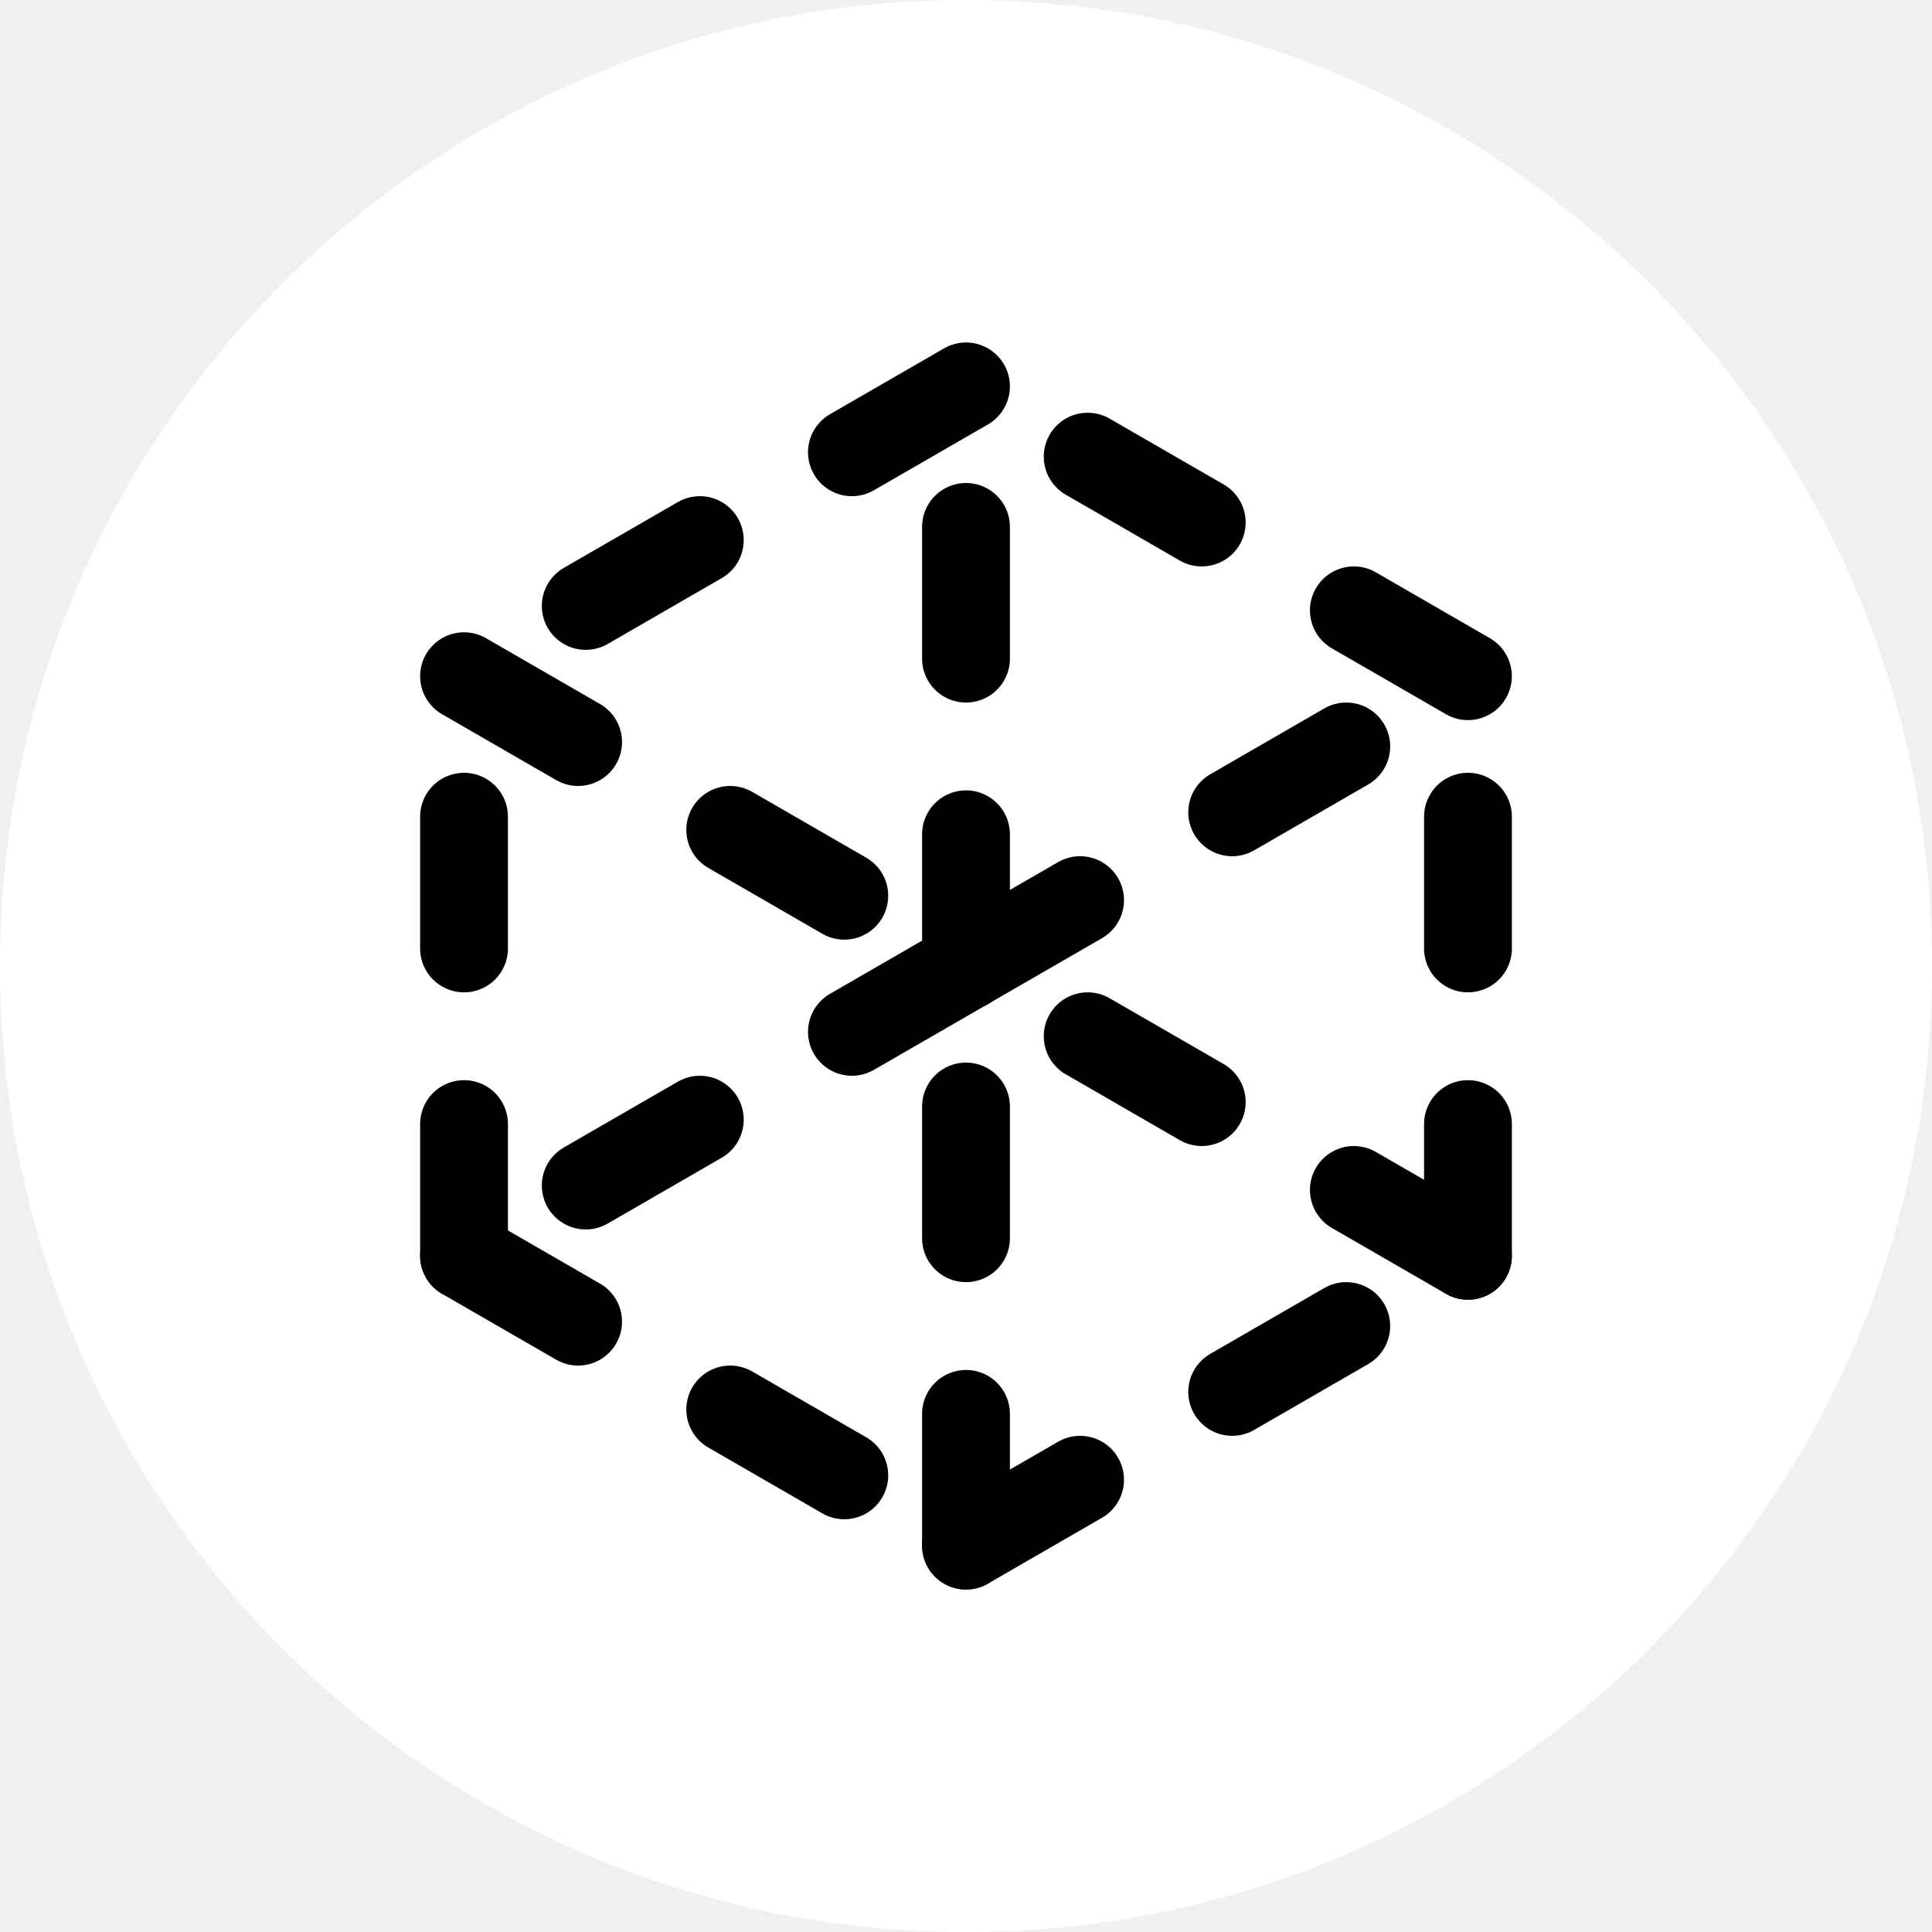
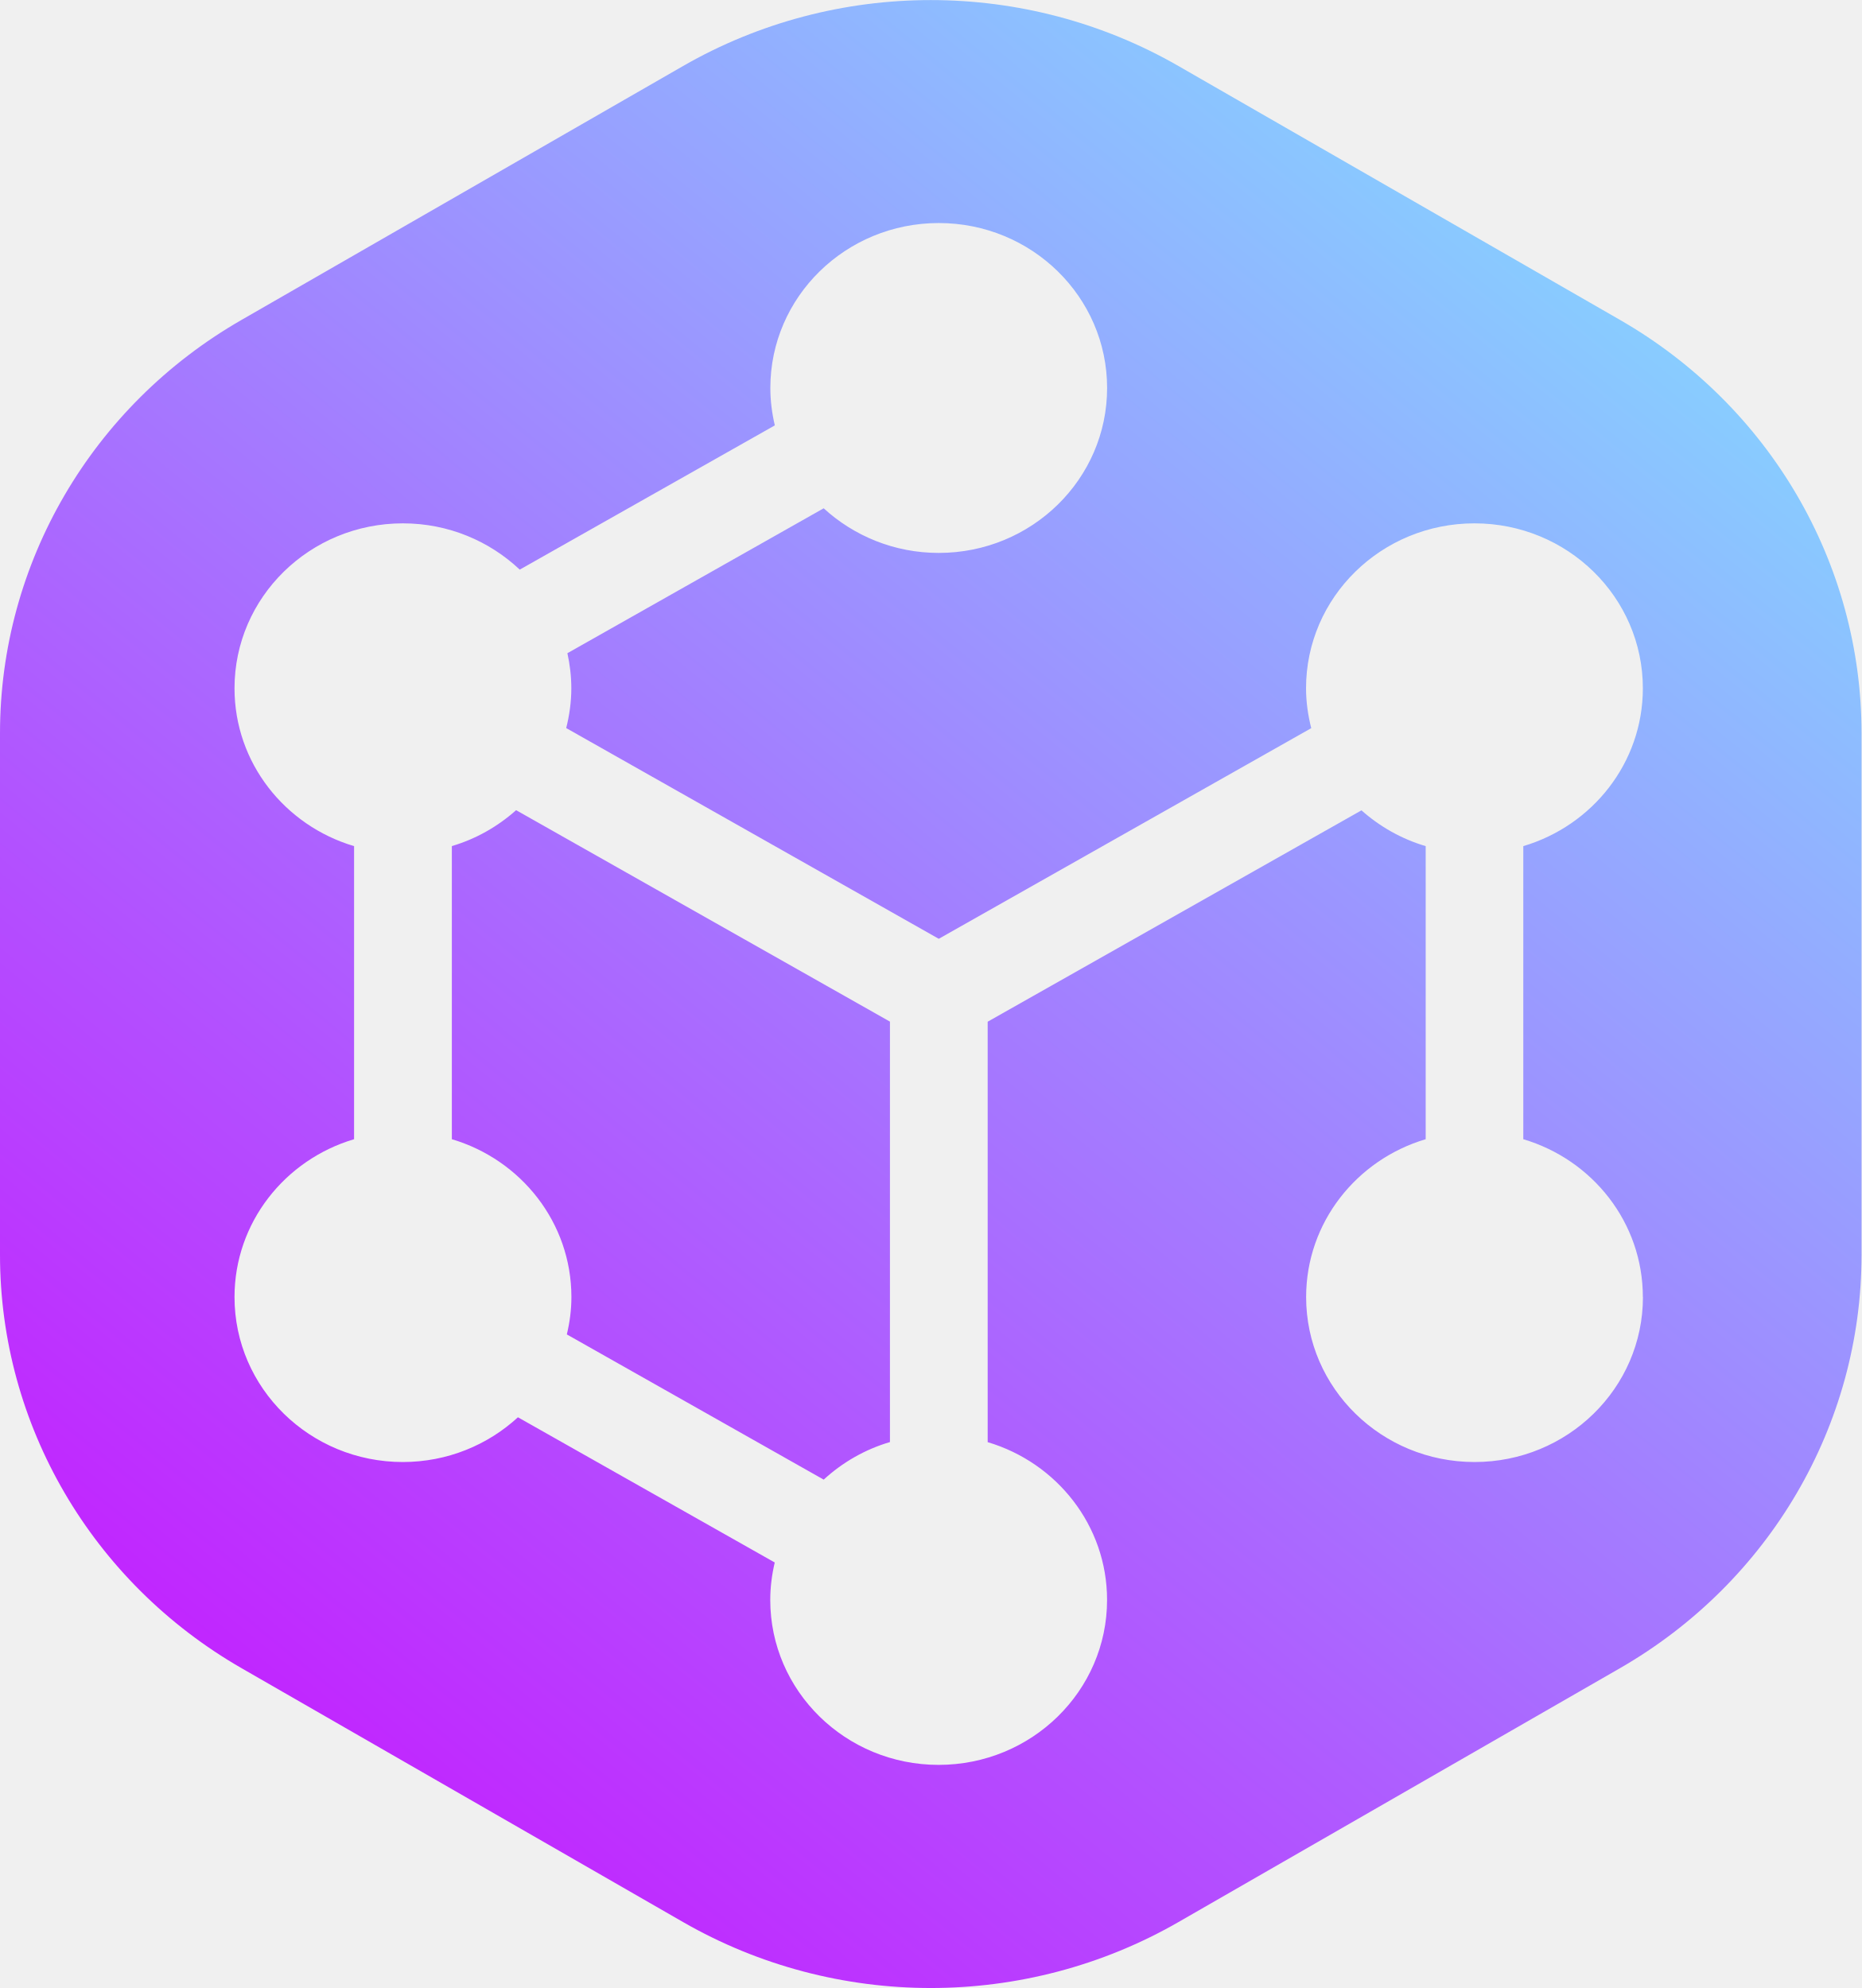
- <svg xmlns="http://www.w3.org/2000/svg" width="44" height="44" viewBox="0 0 44 44" fill="none">
-   <path d="M22 44C34.15 44 44 34.15 44 22C44 9.85 34.15 0 22 0C9.85 0 0 9.85 0 22C0 34.15 9.85 44 22 44Z" fill="white" />
-   <path d="M10.568 28.6L22 35.2" stroke="black" stroke-width="2" stroke-linecap="round" stroke-dasharray="3 4" />
-   <path d="M22 35.2L33.431 28.6" stroke="black" stroke-width="2" stroke-linecap="round" stroke-dasharray="3 4" />
-   <path d="M33.431 28.6L22 22" stroke="black" stroke-width="2" stroke-linecap="round" stroke-dasharray="3 4" />
-   <path d="M22 22L10.568 28.6" stroke="black" stroke-width="2" stroke-linecap="round" stroke-dasharray="3 4" />
-   <path d="M10.568 28.6V15.4" stroke="black" stroke-width="2" stroke-linecap="round" stroke-dasharray="3 4" />
-   <path d="M22 35.2V22" stroke="black" stroke-width="2" stroke-linecap="round" stroke-dasharray="3 4" />
-   <path d="M22 22V8.8" stroke="black" stroke-width="2" stroke-linecap="round" stroke-dasharray="3 4" />
-   <path d="M33.432 28.6V15.4" stroke="black" stroke-width="2" stroke-linecap="round" stroke-dasharray="3 4" />
-   <path d="M10.568 15.4L22 22" stroke="black" stroke-width="2" stroke-linecap="round" stroke-dasharray="3 4" />
-   <path d="M22 22L33.431 15.4" stroke="black" stroke-width="2" stroke-linecap="round" stroke-dasharray="3 4" />
-   <path d="M33.431 15.4L22 8.8" stroke="black" stroke-width="2" stroke-linecap="round" stroke-dasharray="3 4" />
-   <path d="M22 8.8L10.568 15.4" stroke="black" stroke-width="2" stroke-linecap="round" stroke-dasharray="3 4" />
+ <svg xmlns="http://www.w3.org/2000/svg" width="44" height="47" viewBox="0 0 44 47" fill="none">
+   <g clip-path="url(#clip0_143_118)">
+     <path d="M16.145 1.561C19.76 -0.518 24.24 -0.518 27.855 1.561L38.289 7.562C41.828 9.597 44 13.316 44 17.334V29.668C44 33.686 41.826 37.404 38.289 39.44L27.855 45.441C24.241 47.52 19.759 47.52 16.145 45.441L5.711 39.44C2.172 37.404 5.64107e-06 33.686 0 29.668V17.334C0 13.314 2.172 9.595 5.711 7.562L16.145 1.561ZM22.188 5.273C19.989 5.274 18.208 7.019 18.208 9.173C18.208 9.477 18.247 9.772 18.314 10.057L12.285 13.467C11.569 12.791 10.596 12.373 9.523 12.373C7.325 12.373 5.543 14.118 5.543 16.273C5.543 18.034 6.734 19.519 8.369 20.004V26.933C6.734 27.418 5.543 28.905 5.543 30.665C5.543 32.819 7.325 34.565 9.523 34.565C10.576 34.564 11.531 34.161 12.242 33.507L18.312 36.94C18.245 37.225 18.206 37.52 18.206 37.825C18.206 39.979 19.988 41.725 22.186 41.725C24.385 41.724 26.167 39.979 26.167 37.825C26.167 36.068 24.978 34.58 23.345 34.095V24.155L32.18 19.158C32.611 19.541 33.126 19.835 33.698 20.004V26.933C32.063 27.418 30.872 28.905 30.872 30.665C30.872 32.819 32.654 34.564 34.852 34.565C37.051 34.565 38.833 32.819 38.833 30.665H38.831C38.831 28.904 37.641 27.418 36.005 26.933V20.004C37.641 19.519 38.831 18.032 38.831 16.273C38.831 14.118 37.049 12.373 34.851 12.373C32.652 12.373 30.87 14.118 30.87 16.273C30.87 16.597 30.917 16.913 30.993 17.215L22.189 22.195L13.383 17.213C13.459 16.911 13.504 16.597 13.504 16.273C13.504 15.988 13.47 15.71 13.411 15.443L19.469 12.017C20.181 12.669 21.135 13.072 22.188 13.072C24.386 13.072 26.168 11.327 26.168 9.173C26.168 7.019 24.386 5.273 22.188 5.273ZM21.035 24.153V34.093C20.442 34.267 19.909 34.577 19.469 34.981L13.398 31.548C13.466 31.263 13.506 30.969 13.506 30.665C13.506 28.904 12.315 27.418 10.68 26.933V20.003C11.253 19.834 11.768 19.538 12.199 19.154L21.035 24.153Z" fill="url(#paint0_linear_143_118)" />
+   </g>
+   <defs>
+     <linearGradient id="paint0_linear_143_118" x1="42.077" y1="0.001" x2="2.887" y2="47.791" gradientUnits="userSpaceOnUse">
+       <stop offset="0.1" stop-color="#86D3FF" />
+       <stop offset="0.91" stop-color="#C41DFF" />
+     </linearGradient>
+     <clipPath id="clip0_143_118">
+       <rect width="44" height="47" fill="white" />
+     </clipPath>
+   </defs>
</svg>
